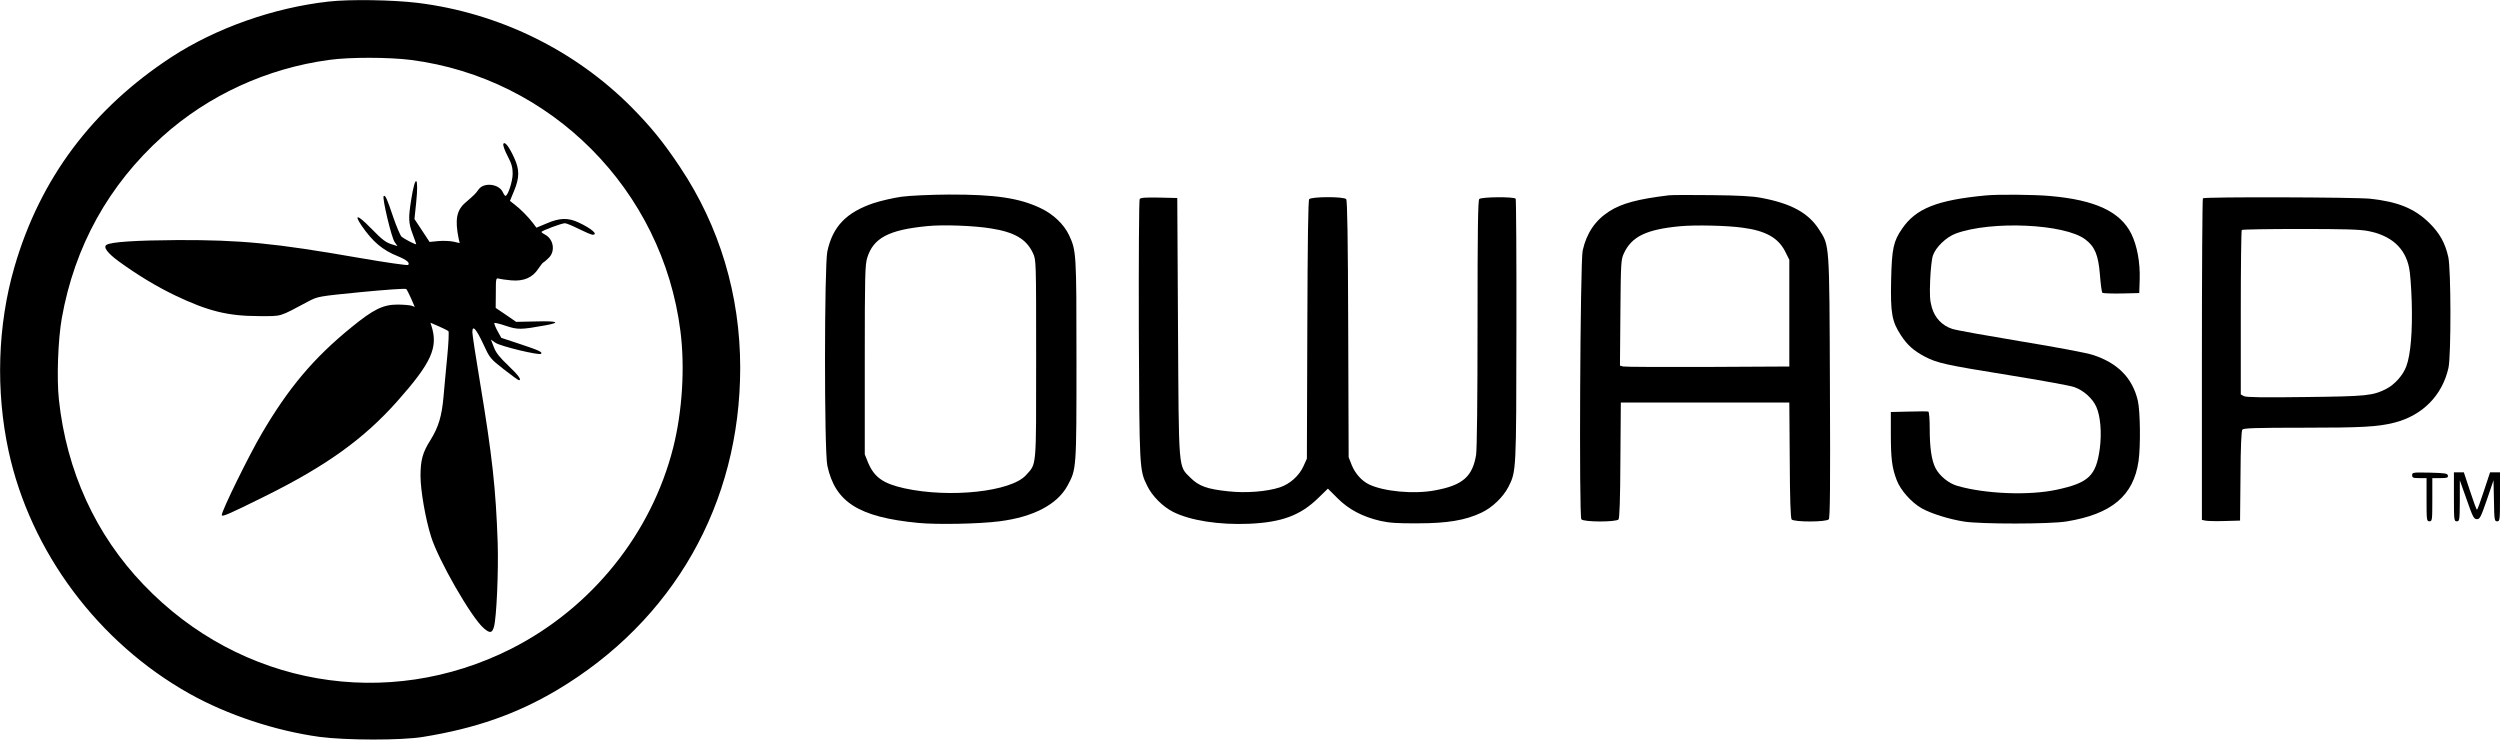
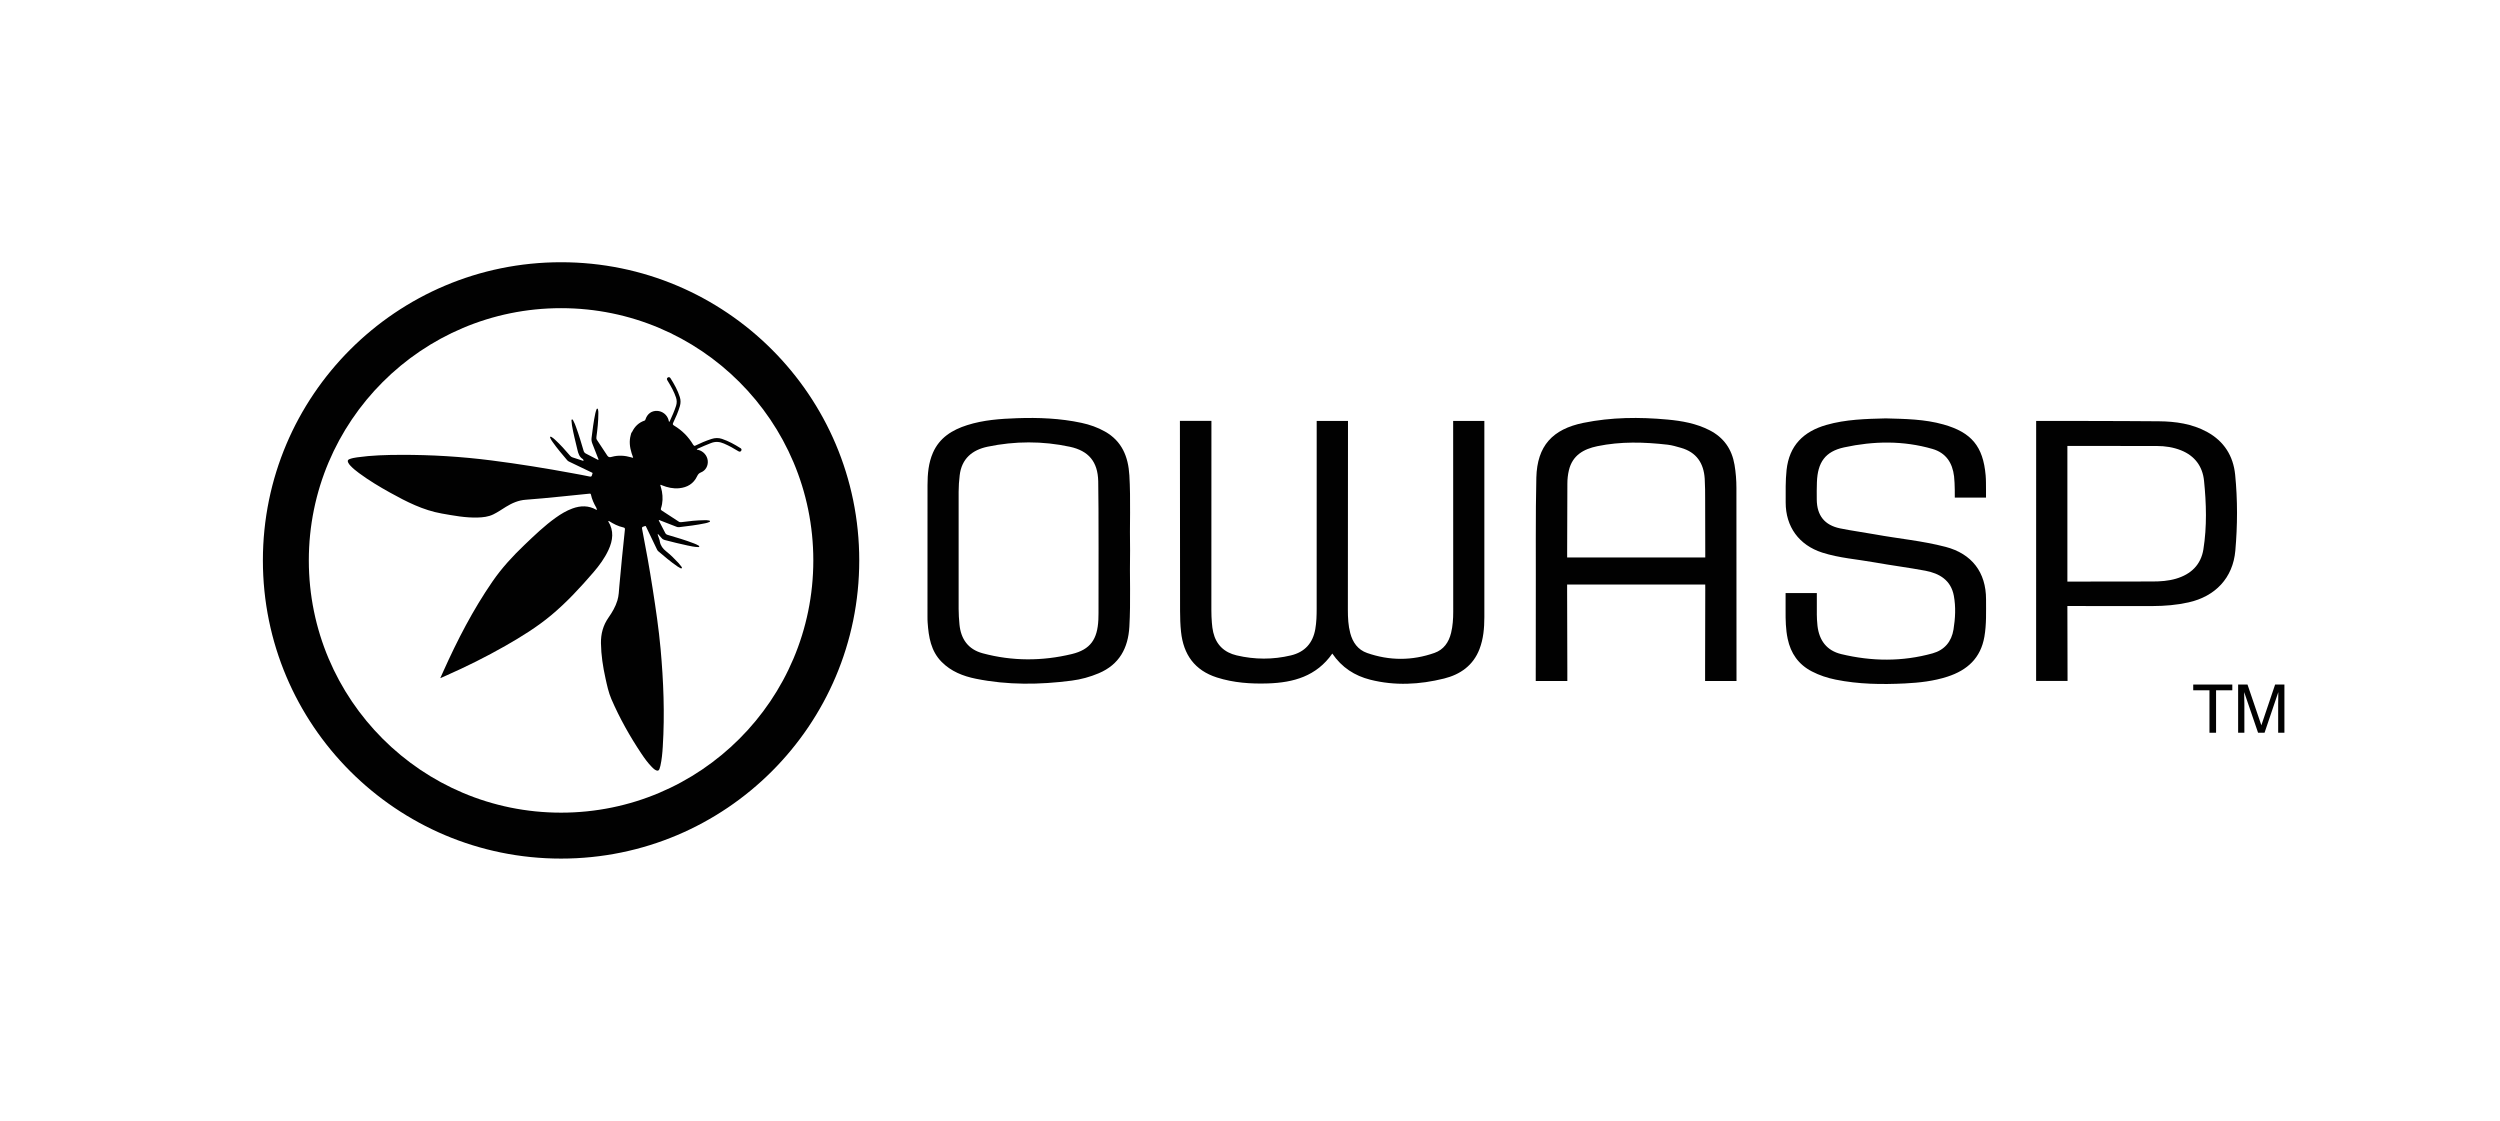
- <svg xmlns="http://www.w3.org/2000/svg" version="1.0" width="1736pt" height="514pt" viewBox="0 0 1736 514" preserveAspectRatio="xMidYMid meet">
-   <g transform="translate(0,514) scale(0.1,-0.1)" fill="#000000" stroke="none">
-     <path d="M2280 5129 c-382 -43 -780 -184 -1089 -385 -549 -359 -913 -844 -1091 -1459 -117 -403 -131 -859 -40 -1279 152 -698 622 -1328 1256 -1683 262 -147 597 -258 904 -300 182 -24 568 -25 718 0 365 59 649 159 928 324 811 482 1274 1296 1274 2239 0 505 -143 982 -418 1394 -116 174 -201 278 -337 416 -395 397 -921 654 -1484 724 -175 21 -473 26 -621 9z m572 -405 c976 -125 1749 -903 1873 -1884 32 -250 13 -557 -50 -807 -151 -598 -566 -1114 -1123 -1397 -864 -437 -1882 -260 -2555 444 -333 347 -535 789 -588 1285 -16 148 -6 417 20 565 89 500 326 927 700 1263 318 286 726 473 1157 531 140 20 416 19 566 0z" />
-     <path d="M3495 4140 c-3 -9 10 -46 30 -84 28 -53 35 -79 35 -122 0 -53 -33 -154 -50 -154 -4 0 -12 11 -18 25 -27 59 -133 71 -169 19 -20 -29 -30 -38 -90 -90 -63 -53 -75 -120 -48 -251 l7 -31 -43 10 c-24 5 -72 7 -105 4 l-61 -6 -52 79 -53 80 12 115 c19 185 -6 202 -34 23 -21 -131 -20 -163 9 -241 14 -37 25 -69 25 -71 0 -8 -82 35 -102 52 -9 9 -35 70 -58 137 -43 128 -55 155 -66 144 -11 -12 54 -287 76 -318 l20 -29 -28 9 c-51 14 -73 30 -160 119 -88 90 -117 97 -61 14 77 -112 146 -170 251 -212 61 -25 87 -46 72 -61 -5 -4 -154 17 -344 50 -584 102 -818 124 -1255 123 -298 -2 -462 -13 -495 -33 -25 -15 5 -56 82 -113 130 -95 266 -177 391 -237 232 -111 370 -145 587 -145 162 0 132 -9 341 102 67 35 67 35 369 65 167 16 306 26 311 21 4 -4 20 -34 34 -66 l25 -58 -22 8 c-13 4 -57 8 -98 8 -100 0 -167 -33 -320 -158 -262 -213 -437 -421 -622 -737 -90 -153 -278 -536 -278 -566 0 -16 48 5 300 130 424 210 685 397 918 659 238 268 286 374 238 524 l-7 22 58 -25 c32 -14 62 -29 67 -34 4 -4 1 -81 -8 -172 -9 -89 -20 -216 -26 -281 -12 -137 -35 -213 -91 -303 -54 -85 -69 -139 -69 -249 0 -98 34 -297 73 -420 50 -163 283 -568 367 -638 42 -36 57 -34 70 10 18 62 32 385 26 583 -13 378 -38 604 -122 1110 -30 179 -54 337 -54 353 0 53 25 26 74 -78 48 -104 49 -104 145 -180 53 -41 99 -75 104 -75 22 0 -2 33 -74 102 -61 58 -85 88 -100 128 l-20 52 31 -22 c33 -24 304 -89 317 -77 12 12 -13 24 -149 69 l-127 42 -27 49 c-14 26 -24 51 -21 54 3 3 40 -6 81 -20 81 -27 103 -27 274 4 110 20 84 31 -65 27 l-139 -3 -71 49 -71 48 1 105 c0 101 1 104 21 98 12 -3 51 -9 88 -12 85 -7 146 19 186 81 15 22 31 43 37 45 5 2 22 17 37 32 45 45 32 128 -26 159 -14 7 -26 16 -26 19 0 9 141 61 163 61 9 0 53 -18 97 -40 44 -22 86 -40 95 -40 42 0 -7 43 -97 85 -73 34 -131 33 -221 -6 l-72 -30 -25 33 c-30 40 -84 95 -127 128 l-32 25 29 70 c38 92 38 147 1 228 -36 79 -67 119 -76 97z" />
-     <path d="M6261 3774 c-57 -8 -144 -28 -193 -44 -191 -64 -286 -163 -323 -336 -21 -101 -22 -1386 0 -1487 54 -254 218 -358 630 -398 132 -13 425 -7 565 11 236 30 402 117 473 248 62 115 62 109 62 872 0 746 -1 759 -52 868 -35 74 -109 145 -196 186 -148 71 -316 96 -637 95 -133 -1 -268 -7 -329 -15z m619 -220 c166 -26 248 -75 293 -172 22 -47 22 -48 22 -737 0 -770 4 -721 -71 -805 -104 -114 -526 -160 -843 -91 -149 33 -211 77 -254 181 l-22 55 0 655 c0 590 2 660 17 710 43 138 149 194 418 220 108 11 325 3 440 -16z" />
-     <path d="M11590 3784 c-216 -26 -329 -56 -416 -112 -98 -63 -157 -152 -184 -272 -17 -79 -26 -1845 -9 -1866 16 -20 241 -20 258 -1 7 10 12 139 13 413 l3 399 585 0 585 0 3 -399 c1 -274 6 -403 13 -413 17 -19 242 -19 258 1 9 11 11 237 8 918 -4 1012 -2 980 -76 1095 -74 115 -193 180 -401 219 -61 12 -158 17 -345 19 -143 2 -276 1 -295 -1z m510 -225 c160 -21 247 -70 295 -163 l30 -60 0 -370 0 -371 -565 -3 c-311 -1 -575 0 -588 3 l-23 6 3 367 c3 347 4 369 24 412 54 118 157 167 390 189 106 10 327 5 434 -10z" />
-     <path d="M13790 3783 c-338 -32 -485 -90 -581 -230 -61 -88 -72 -138 -77 -357 -5 -230 5 -288 68 -384 43 -67 90 -109 169 -150 84 -43 139 -56 581 -127 223 -36 427 -73 454 -83 65 -23 129 -80 154 -140 28 -65 37 -178 23 -287 -26 -190 -77 -238 -301 -286 -192 -41 -494 -29 -688 27 -60 17 -124 69 -152 124 -27 53 -40 140 -40 271 0 68 -4 119 -10 121 -5 2 -66 2 -135 0 l-125 -3 0 -152 c0 -170 8 -235 40 -319 26 -71 102 -156 173 -197 66 -37 189 -76 297 -93 117 -18 595 -18 710 1 313 51 465 178 500 419 15 104 12 347 -5 420 -37 157 -139 261 -311 317 -45 15 -254 54 -503 95 -234 39 -448 77 -474 86 -71 23 -121 76 -142 148 -14 48 -16 84 -12 190 3 72 11 149 19 171 19 58 92 128 158 153 247 91 759 68 901 -41 66 -50 90 -108 101 -246 5 -64 12 -119 17 -124 4 -4 64 -6 132 -5 l124 3 3 94 c4 117 -18 236 -58 317 -76 154 -251 236 -565 263 -111 10 -363 12 -445 4z" />
-     <path d="M7914 3758 c-5 -7 -7 -416 -6 -908 4 -967 4 -974 58 -1083 34 -71 107 -144 179 -181 121 -61 321 -92 530 -83 225 10 355 58 478 178 l68 66 67 -67 c78 -78 173 -128 297 -157 63 -14 119 -18 260 -17 205 0 331 21 442 74 75 35 151 108 188 180 54 107 54 110 55 1088 1 496 -2 907 -5 912 -9 15 -238 13 -253 -2 -9 -9 -12 -214 -12 -863 0 -537 -4 -873 -10 -914 -25 -151 -94 -211 -285 -246 -146 -28 -358 -8 -460 42 -50 25 -94 74 -118 132 l-22 56 -3 889 c-2 624 -6 894 -14 903 -15 19 -241 18 -257 0 -7 -10 -11 -278 -13 -908 l-3 -894 -24 -53 c-30 -66 -94 -123 -163 -146 -92 -30 -235 -41 -356 -28 -148 15 -206 36 -264 93 -87 87 -82 30 -88 1049 l-5 895 -127 3 c-94 2 -128 -1 -134 -10z" />
-     <path d="M15297 3763 c-4 -3 -7 -507 -7 -1119 l0 -1114 23 -5 c12 -3 72 -5 132 -3 l110 3 3 309 c1 208 6 314 13 323 9 10 92 13 423 13 408 0 517 6 632 35 196 50 333 189 376 380 19 85 18 685 -1 770 -22 98 -59 164 -130 235 -103 102 -219 149 -412 170 -104 11 -1152 14 -1162 3z m1146 -227 c161 -31 258 -117 286 -256 7 -30 15 -136 18 -235 6 -205 -7 -368 -38 -450 -23 -61 -80 -125 -138 -155 -96 -48 -132 -52 -562 -57 -296 -4 -412 -2 -427 6 l-22 12 0 568 c0 312 3 571 7 574 3 4 185 7 404 7 304 0 415 -3 472 -14z" />
-     <path d="M16750 1840 c0 -17 6 -20 50 -20 l50 0 0 -150 c0 -143 1 -150 20 -150 19 0 20 7 20 150 l0 150 56 0 c47 0 55 3 52 18 -3 15 -18 17 -126 20 -117 2 -122 2 -122 -18z" />
-     <path d="M17040 1690 c0 -163 1 -170 20 -170 19 0 20 7 21 143 l0 142 48 -135 c42 -121 50 -135 71 -135 20 0 27 14 69 135 l46 135 3 -142 c2 -135 4 -143 22 -143 19 0 20 7 20 170 l0 170 -34 0 -35 0 -43 -130 c-23 -71 -45 -130 -48 -130 -3 0 -25 59 -48 130 l-43 130 -35 0 -34 0 0 -170z" />
-   </g>
+ <svg xmlns="http://www.w3.org/2000/svg" id="Layer_1" viewBox="0 0 1795.06 804.78">
+   <defs>
+     <style>.cls-1{fill:#010101;stroke-width:0px;}</style>
+   </defs>
+   <path class="cls-1" d="m402.86,188.29c-118.24,0-214.1,95.86-214.1,214.1s95.86,214.1,214.1,214.1,214.1-95.86,214.1-214.1-95.86-214.1-214.1-214.1Zm0,395.22c-100.03,0-181.12-81.09-181.12-181.12s81.09-181.12,181.12-181.12,181.12,81.09,181.12,181.12-81.09,181.12-181.12,181.12Z" />
+   <path class="cls-1" d="m1065.8,302.22h-22.4s.03,93.76.05,137.08c0,5.12-.33,10.19-1.55,15.18-1.64,6.73-5.32,12.01-11.94,14.34-16.06,5.65-32.29,5.65-48.36.03-6.62-2.31-10.33-7.59-12.09-14.26-1.43-5.42-1.71-10.97-1.71-16.56.01-42.09.09-135.81.09-135.81h-22.47s.01,92.79-.02,134.91c0,4.87-.14,9.74-.98,14.56-1.75,10.07-7.56,16.52-17.5,18.9-12.95,3.1-26,3.05-38.95,0-8.88-2.09-14.73-7.56-16.84-16.6-.53-2.25-.8-4.57-.98-6.88-.24-3-.36-6.02-.36-9.03-.02-44.08.04-135.87.04-135.87h-22.62s.06,93.85.11,136.51c0,4.98.17,9.99.69,14.93,1.72,16.26,9.73,27.68,25.77,32.8,12,3.83,24.38,4.67,36.78,4.26,18.11-.6,34.69-5.12,46.07-21.44,6.85,10.06,16.07,15.94,27.24,18.77,17.72,4.49,35.48,3.53,53-.83,11.64-2.9,20.92-9.38,25.44-21.16,2.82-7.36,3.48-15.1,3.49-22.9.03-37.35,0-140.94,0-140.94Z" />
+   <path class="cls-1" d="m1246.79,350.36c0-5.59-.43-11.11-1.36-16.61-1.9-11.28-7.76-19.66-18.02-24.88-9.47-4.82-19.69-6.66-30.13-7.62-20.18-1.86-40.29-1.71-60.24,2.35-22.38,4.55-33.3,16.58-33.91,39.27-.62,23.29-.29,69.93-.37,69.93,0,22.21.03,44.43-.05,66.64h-.01s0,9.54,0,9.54h22.68v-8.54c-.12-19.33-.15-57.16-.15-57.16v-3.57s99.17,0,99.17,0l.02,4s-.06,37.16-.12,55.74h0s0,9.54,0,9.54h22.55s-.09-95.25-.06-138.6Zm-22.38,49.89h-99.16v-3.23s.12-33.15.16-49.72c0-3.25.34-6.46,1.1-9.64,2.57-10.8,10.6-15.24,20.44-17.29,16.75-3.48,33.64-3,50.52-1.06,3.2.37,6.34,1.35,9.46,2.23,11.19,3.16,16.41,11.04,17.1,22.23.32,5.08.3,10.19.31,15.29.04,12.63.08,37.9.08,37.9v3.29Z" />
+   <path class="cls-1" d="m1396.9,392.65c-16.63-4.35-33.78-5.87-50.64-8.96-8.32-1.52-16.73-2.6-25.01-4.3-11.17-2.3-16.64-9.23-16.77-20.65-.05-4.17-.05-8.35.11-12.53.51-14.17,5.88-22.03,19.6-25,21.07-4.57,42.37-4.95,63.34,1.13,9.65,2.8,14.38,9.91,15.54,19.7.65,5.51.52,15.26.52,15.26h22.41v-5.6c-.05-3.55.05-6.88-.26-10.41-1.83-20.83-10.19-30.83-30.29-36.51-13.54-3.83-27.47-3.99-41.43-4.37-14.32.37-28.68.69-42.67,4.71-16.43,4.73-26.64,14.75-28.55,32.34-.84,7.77-.62,15.52-.64,23.29-.03,17.49,9.61,30.68,26.28,36.03,12.21,3.92,25.02,4.78,37.55,7.03,12.09,2.17,24.29,3.7,36.36,5.96,10.23,1.91,18.47,6.81,20.55,17.99,1.49,8.02,1.06,16.2-.24,24.25-1.41,8.69-6.5,14.73-14.93,17.09-21.79,6.09-43.79,5.83-65.67.56-10.39-2.5-15.86-9.76-17.07-20.39-.32-2.83-.44-5.67-.48-8.51h.02s0-9.61,0-9.61v-5.31h-22.43v12.45h0c-.04,6.82.07,13.63,1.49,20.37,2.19,10.46,7.74,18.45,17.38,23.44,5.4,2.8,11.09,4.67,17.03,5.88,16.49,3.35,33.19,3.57,49.89,2.74,10.29-.51,20.56-1.65,30.48-4.88,14.24-4.63,23.83-13.34,26.48-28.73,1.53-8.89,1.17-17.8,1.18-26.72.02-19.46-10.19-32.79-29.1-37.74Z" />
+   <path class="cls-1" d="m810.9,341.16c-.78-13.15-5.29-24.42-17.48-31.29-5.29-2.99-10.97-4.98-16.89-6.25-15.29-3.28-30.81-3.89-46.36-3.34-12.04.42-24.09,1.28-35.69,4.97-10.77,3.42-19.88,9-24.62,19.86-3.22,7.37-3.86,15.26-3.88,23.15-.08,31.43-.04,62.86-.03,94.29,0,1.51.01,3.02.12,4.52.73,10.31,2.3,20.34,10.02,28.16,6.79,6.88,15.42,10.26,24.59,12.12,22.84,4.64,45.85,4.36,68.86,1.35,6.67-.87,13.16-2.65,19.4-5.29,14.78-6.25,21.09-18.1,21.97-33.38,1.05-18.19.13-36.41.51-54.61-.38-18.09.55-36.19-.51-54.26Zm-22.14,98.96c0,1.62-.03,3.25-.11,4.87-.68,13.92-5.59,21.39-19.12,24.65-21.22,5.11-42.74,5.16-63.97-.57-10.36-2.8-15.65-10.2-16.64-20.73-.35-3.69-.59-7.4-.6-11.1-.05-28.06-.06-56.11,0-84.17,0-3.93.3-7.88.76-11.78,1.39-11.95,9.02-18.24,20.05-20.55,19.63-4.1,39.4-4.16,59.02.04,13.54,2.9,20.08,10.76,20.4,24.75.38,16.69.22,79.76.21,94.6Z" />
+   <path class="cls-1" d="m1604.9,340.89c-1.33-13.42-7.92-24.03-20.1-30.71-10.81-5.92-22.63-7.57-34.62-7.69-27.03-.27-88.17-.27-88.17-.27l-.03,186.73h22.57l-.12-53.83s42.03.12,61.4.04c8.59-.04,17.11-.74,25.54-2.62,19.28-4.29,31.93-17.58,33.65-37.12,1.59-18.13,1.68-36.4-.12-54.52Zm-22.8,53.51c-1.78,11.16-8.94,17.96-19.68,21.12-5.51,1.62-11.17,1.99-16.86,2-19.25.03-61.13.08-61.13.08v-97.42s43.84.06,64.25.06c5.97,0,11.8.89,17.36,3.1,9.87,3.94,15.47,11.56,16.51,21.84,1.65,16.38,2.15,32.87-.45,49.21Z" />
+   <path class="cls-1" d="m531.55,321.7c-4.15-2.63-8.44-4.98-13.13-6.57-2.55-.86-5.03-.75-7.56.06-4.12,1.33-8.06,3.05-11.94,4.94-.61.11-.79-.46-1.17-.72-3.4-5.78-7.99-10.39-13.74-13.82-1.05-.63-1.09-1.11-.6-2.13,1.84-3.81,3.53-7.69,4.74-11.76.66-2.23.68-4.42-.03-6.65-1.52-4.79-3.95-9.14-6.61-13.36-.47-.75-1.12-1.19-1.99-.66-.84.52-.79,1.29-.33,2.07.16.27.34.54.5.81,2.22,3.66,4.3,7.38,5.68,11.46.69,2.03.71,4,.05,6.04-1.22,3.77-2.82,7.39-4.49,10.97-.1.21-.16.45-.45.52-.35-.37-.31-.87-.43-1.32-1.04-3.74-4.39-6.41-8.26-6.55-3.9-.14-6.96,2.07-8.28,5.99-.14.42-.24.82-.74.99-4.17,1.42-7.05,4.25-8.94,8.17-.63.57-.72,1.39-.93,2.14-1.25,4.42-.73,8.76.61,13.06.34,1.08.73,2.13,1.11,3.22-.57.18-.95-.09-1.35-.21-4.61-1.34-9.26-1.66-13.91-.39-1.3.36-2.34.49-3.19-.7-2.5-3.8-4.99-7.61-7.52-11.39-.46-.68-.52-1.33-.41-2.12.77-5.65,1.4-11.31,1.39-17.02,0-.91,0-1.82-.24-2.71-.08-.26-.14-.59-.45-.64-.4-.07-.56.28-.65.57-.3.9-.62,1.8-.82,2.72-1.27,5.85-1.95,11.78-2.71,17.71-.19,1.48.02,2.78.57,4.14,1.42,3.48,2.75,7,4.11,10.5.13.35.41.69.21,1.16-.16-.04-.31-.06-.44-.12-2.85-1.47-5.68-2.97-8.54-4.42-.87-.44-1.36-1.07-1.64-2.03-1.67-5.7-3.36-11.39-5.4-16.96-.58-1.6-1.17-3.2-2.01-4.68-.21-.36-.38-.93-.89-.82-.55.12-.39.72-.37,1.11.07,1.06.16,2.13.34,3.18,1,5.9,2.54,11.67,3.9,17.49.63,2.69,1.39,5.18,3.93,6.69.06.04.1.12.15.18-.08.34.99.73-.06,1.02-2.52-.82-5.03-1.67-7.56-2.46-.71-.22-1.24-.61-1.72-1.17-3.42-4.01-6.93-7.93-10.81-11.5-.79-.72-1.59-1.43-2.53-1.95-.27-.15-.57-.38-.87-.12-.3.26-.12.59,0,.88.43,1.03,1.05,1.95,1.69,2.85,3.24,4.6,6.89,8.88,10.52,13.16.37.44.84.7,1.35.94,5.25,2.51,10.5,5.02,15.73,7.55.49.24,1.43.32.91,1.27-.44.8-.14,2.24-1.94,1.85-4.06-.88-8.15-1.59-12.24-2.35-19.34-3.59-38.75-6.71-58.26-9.21-21.58-2.76-43.25-4.07-65.01-4-10.53.03-21.05.3-31.5,1.79-1.84.26-3.68.6-5.42,1.26-1.26.48-1.53,1.21-.99,2.43.39.88,1,1.61,1.65,2.31,1.84,1.98,3.95,3.65,6.11,5.26,7.08,5.24,14.6,9.77,22.29,14.03,11.79,6.55,23.72,12.66,37.23,15.05,8.51,1.5,16.97,3.11,25.66,2.87,3.89-.11,7.74-.51,11.32-2.27,3.18-1.55,6.07-3.57,9.06-5.42,4.37-2.69,8.99-4.72,14.16-5.08,8.41-.59,16.79-1.46,25.18-2.28,6.81-.66,13.62-1.38,20.43-2.07.57-.06,1.08-.15,1.25.65.71,3.37,2.12,6.45,3.85,9.41,0,.37.22.65.4.94.4.65-.19.44-.45.52-5.53-3.14-11.24-3.02-17.05-.91-4.35,1.59-8.28,3.95-12.02,6.62-8.12,5.79-15.26,12.69-22.45,19.55-8.47,8.08-16.35,16.64-23.01,26.31-13.93,20.24-25.15,41.94-35.18,64.3h0s-2.29,5.08-2.29,5.08l4.18-1.84h0c14.5-6.41,28.67-13.45,42.45-21.3,11.56-6.59,22.88-13.58,33.12-22.13,11.05-9.23,20.8-19.79,30.19-30.68,4.24-4.93,8.09-10.16,10.84-16.1,3.18-6.89,4.09-13.78-.19-20.61l.47-.24c3.25,2.08,6.64,3.84,10.44,4.66,1.03.22,1.18.66,1.08,1.63-1.41,13.46-2.82,26.92-3.98,40.4-.3,3.5-.38,7.03-1.42,10.44-1.36,4.5-3.73,8.48-6.38,12.28-3.87,5.54-5.5,11.63-5.41,18.34.12,8.56,1.41,16.94,3.26,25.26,1.12,5.06,2.17,10.14,4.24,14.93,5.96,13.77,13.28,26.79,21.61,39.25,2.25,3.36,4.62,6.62,7.46,9.52.91.93,1.86,1.85,3.09,2.37,1.16.5,1.9.19,2.35-.99.28-.74.5-1.5.67-2.27,1.02-4.53,1.43-9.15,1.71-13.77,1.46-23.44.54-46.83-1.57-70.19-1.31-14.47-3.46-28.83-5.69-43.18-2.24-14.39-4.79-28.72-7.6-43.01-.34-1.72.98-1.45,1.75-1.89,1-.57,1.1.35,1.37.89,2.51,5.2,5,10.41,7.5,15.62.24.5.46,1,.9,1.37,4.5,3.81,8.97,7.66,13.85,10.99.62.42,1.27.8,1.94,1.14.36.18.83.56,1.18.11.32-.41-.05-.84-.3-1.17-.67-.88-1.35-1.76-2.1-2.57-2.76-3-5.68-5.87-8.87-8.4-2.32-1.83-3.89-3.96-4.46-6.84-.05-1.17-.67-2.18-.92-3.29-.18-.79-.77-1.49-.53-2.37.93,1.02,1.89,2.02,2.77,3.08.58.71,1.26,1.11,2.15,1.34,5.44,1.41,10.88,2.8,16.39,3.94,2.48.51,4.95,1.08,7.5,1.13.34,0,.8.08.92-.34.12-.42-.31-.6-.6-.78-.97-.62-2.04-1.05-3.11-1.47-6.2-2.41-12.59-4.26-18.96-6.15-.82-.24-1.39-.67-1.77-1.42-1.5-2.92-3.02-5.83-4.53-8.75-.06-.12-.06-.28-.1-.44.53-.12.9.17,1.28.32,3.84,1.48,7.67,2.97,11.5,4.48.61.24,1.2.35,1.85.27,6.24-.76,12.5-1.48,18.66-2.78,1.01-.21,2.01-.47,2.95-.89.28-.13.64-.26.56-.66-.06-.3-.38-.37-.65-.44-1.13-.26-2.28-.25-3.43-.23-5.51.06-10.98.65-16.43,1.39-.7.09-1.28.05-1.9-.36-4.03-2.66-8.07-5.3-12.13-7.91-.72-.46-.92-.87-.64-1.72,1.3-3.96,1.37-8,.66-12.08-.28-1.58-.83-3.1-1.21-4.66.54-.18.86.12,1.21.26,3.98,1.61,8.08,2.55,12.4,2.12,5.8-.58,10.32-3.22,12.86-8.62.65-1.37,1.36-2.21,2.83-2.78,3.32-1.31,5.17-4.76,4.82-8.34-.37-3.72-3.17-6.9-6.84-7.8-.35-.09-.8.05-1.05-.46.25-.14.47-.3.71-.41,3.08-1.45,6.24-2.71,9.4-3.98,3.23-1.3,6.29-1.05,9.42.31,3.57,1.55,6.97,3.4,10.26,5.46.77.48,1.53.59,2.08-.24.54-.81.22-1.52-.56-2.01Z" />
+   <path class="cls-1" d="m1602.85,491.52v4.12h-11.66v30.49h-4.74v-30.49h-11.66v-4.12h28.06Z" />
+   <path class="cls-1" d="m1607.04,491.52h6.72l9.95,29.26,9.88-29.26h6.67v34.61h-4.48v-20.43c0-.71.01-1.88.05-3.51.03-1.63.05-3.38.05-5.25l-9.88,29.19h-4.65l-9.98-29.19v1.06c0,.85.02,2.14.07,3.88.05,1.74.07,3.01.07,3.83v20.43h-4.48v-34.61Z" />
</svg>
